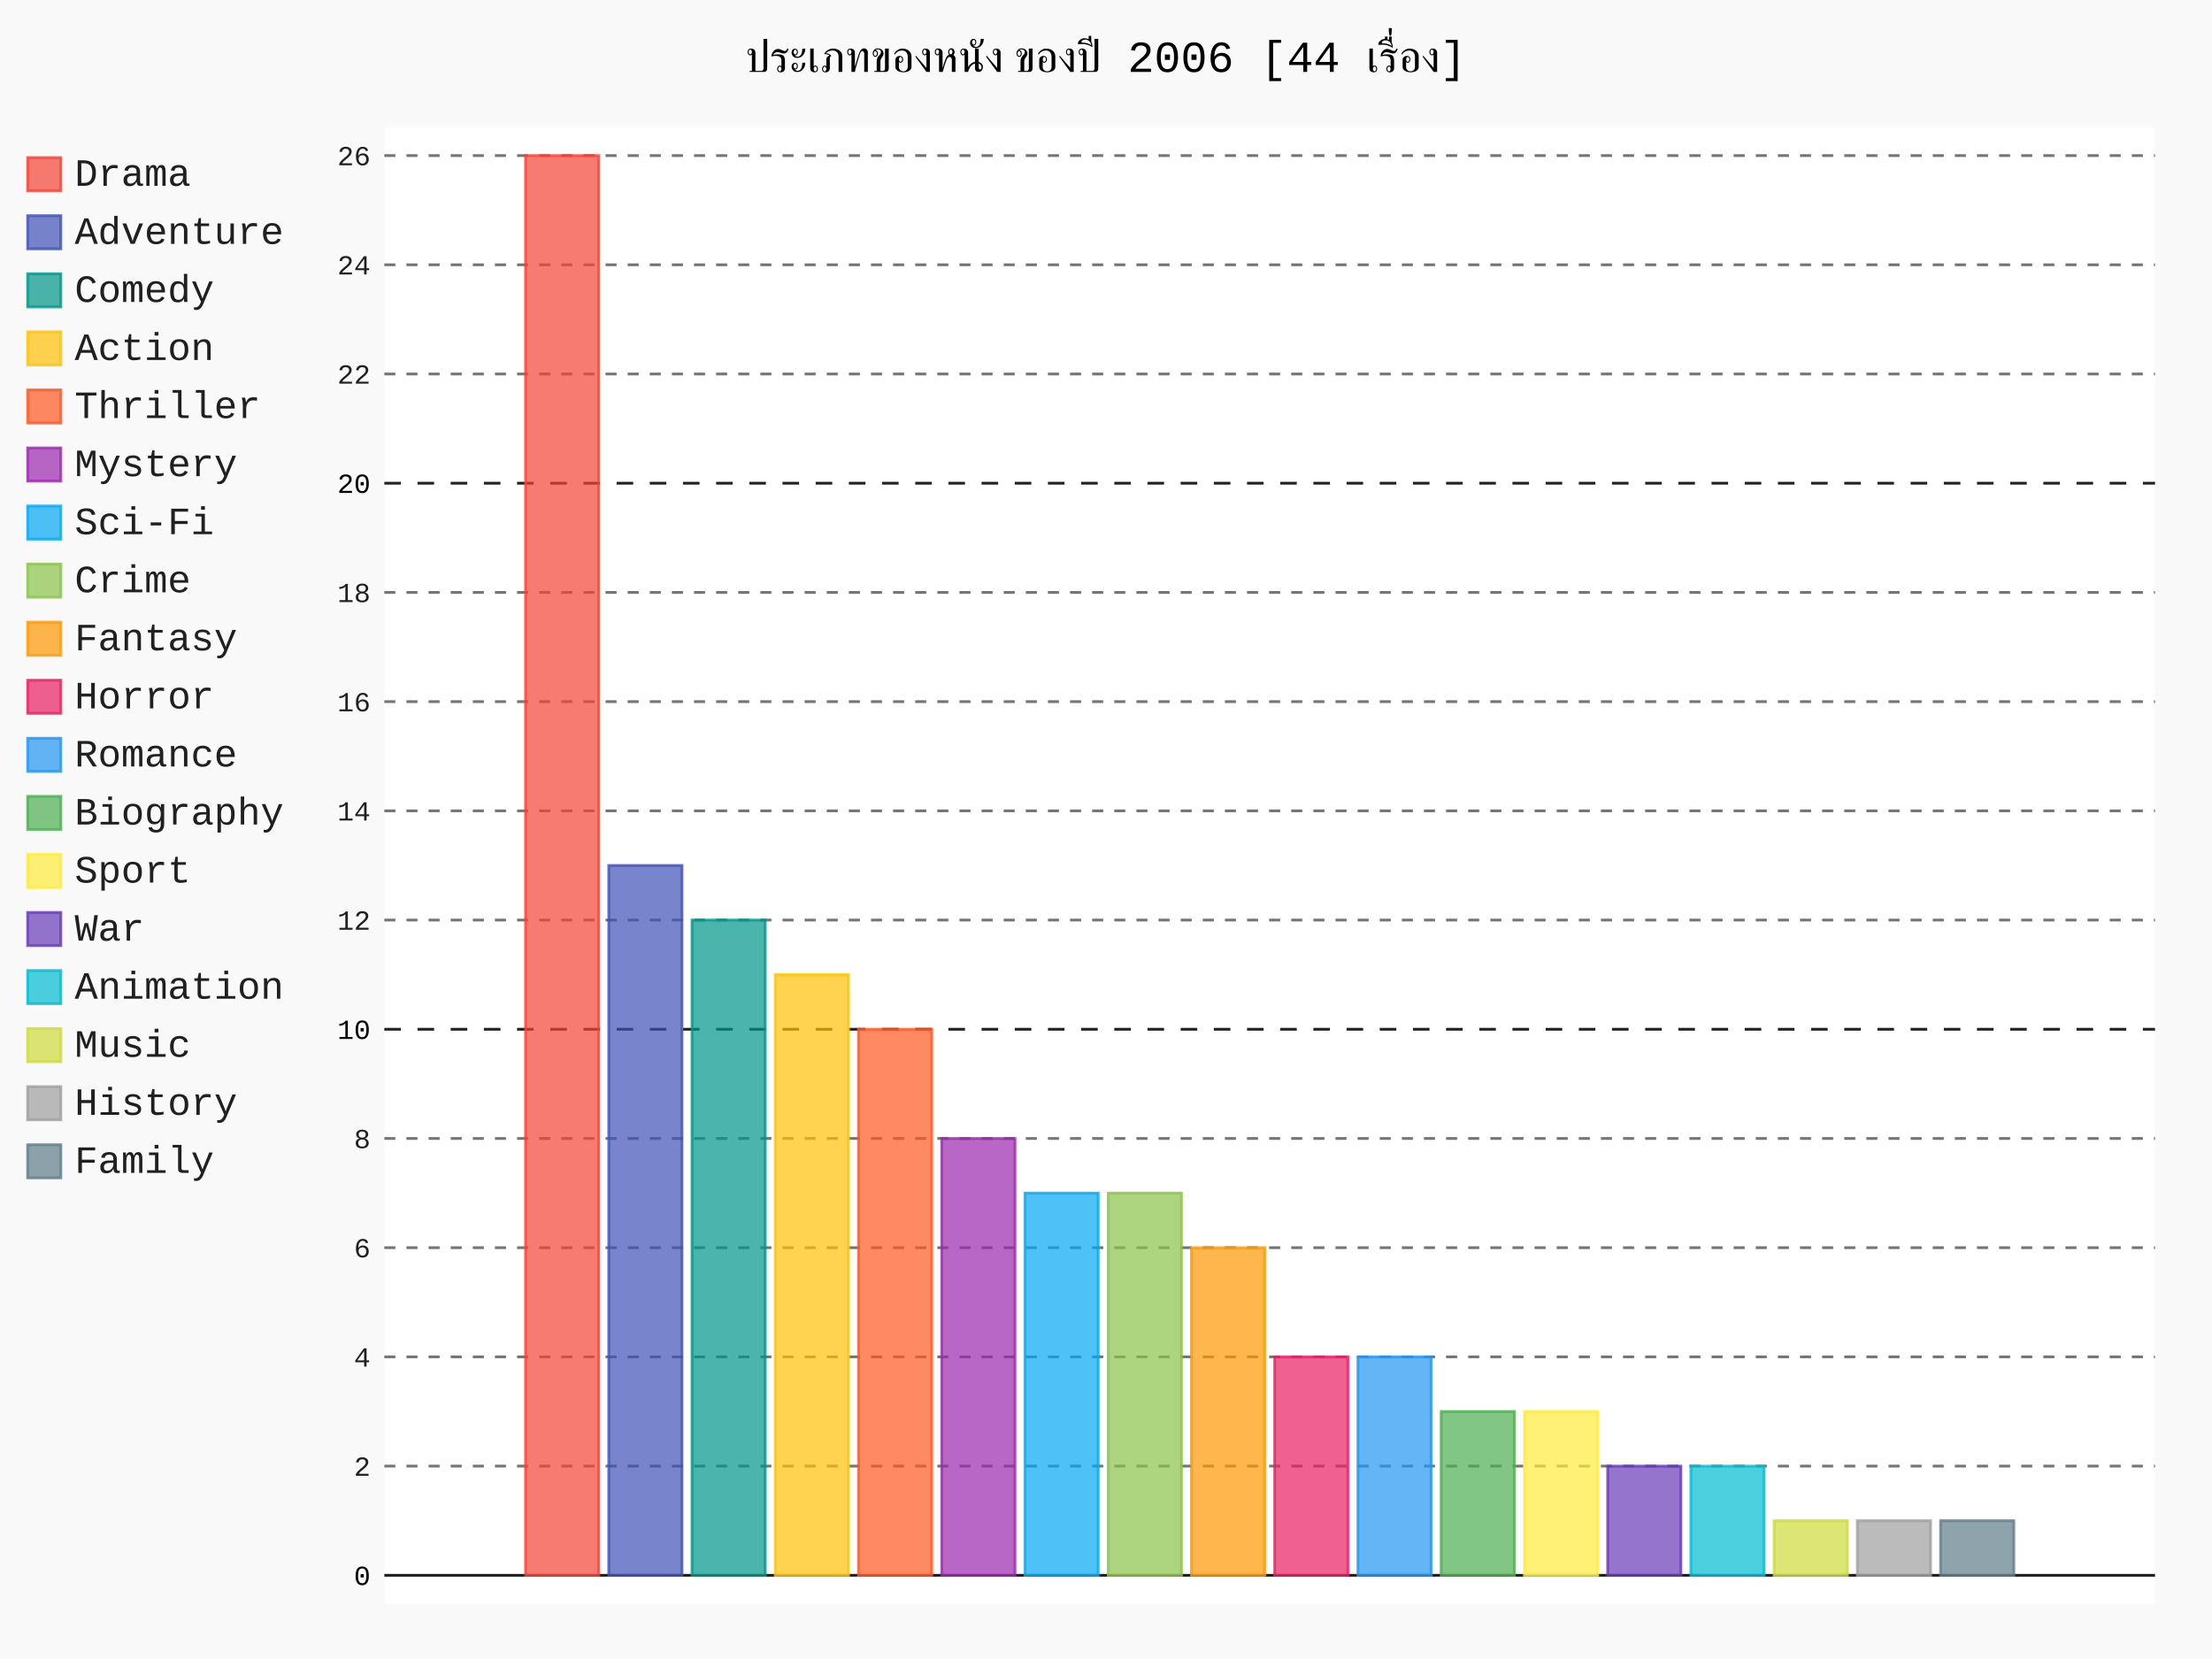
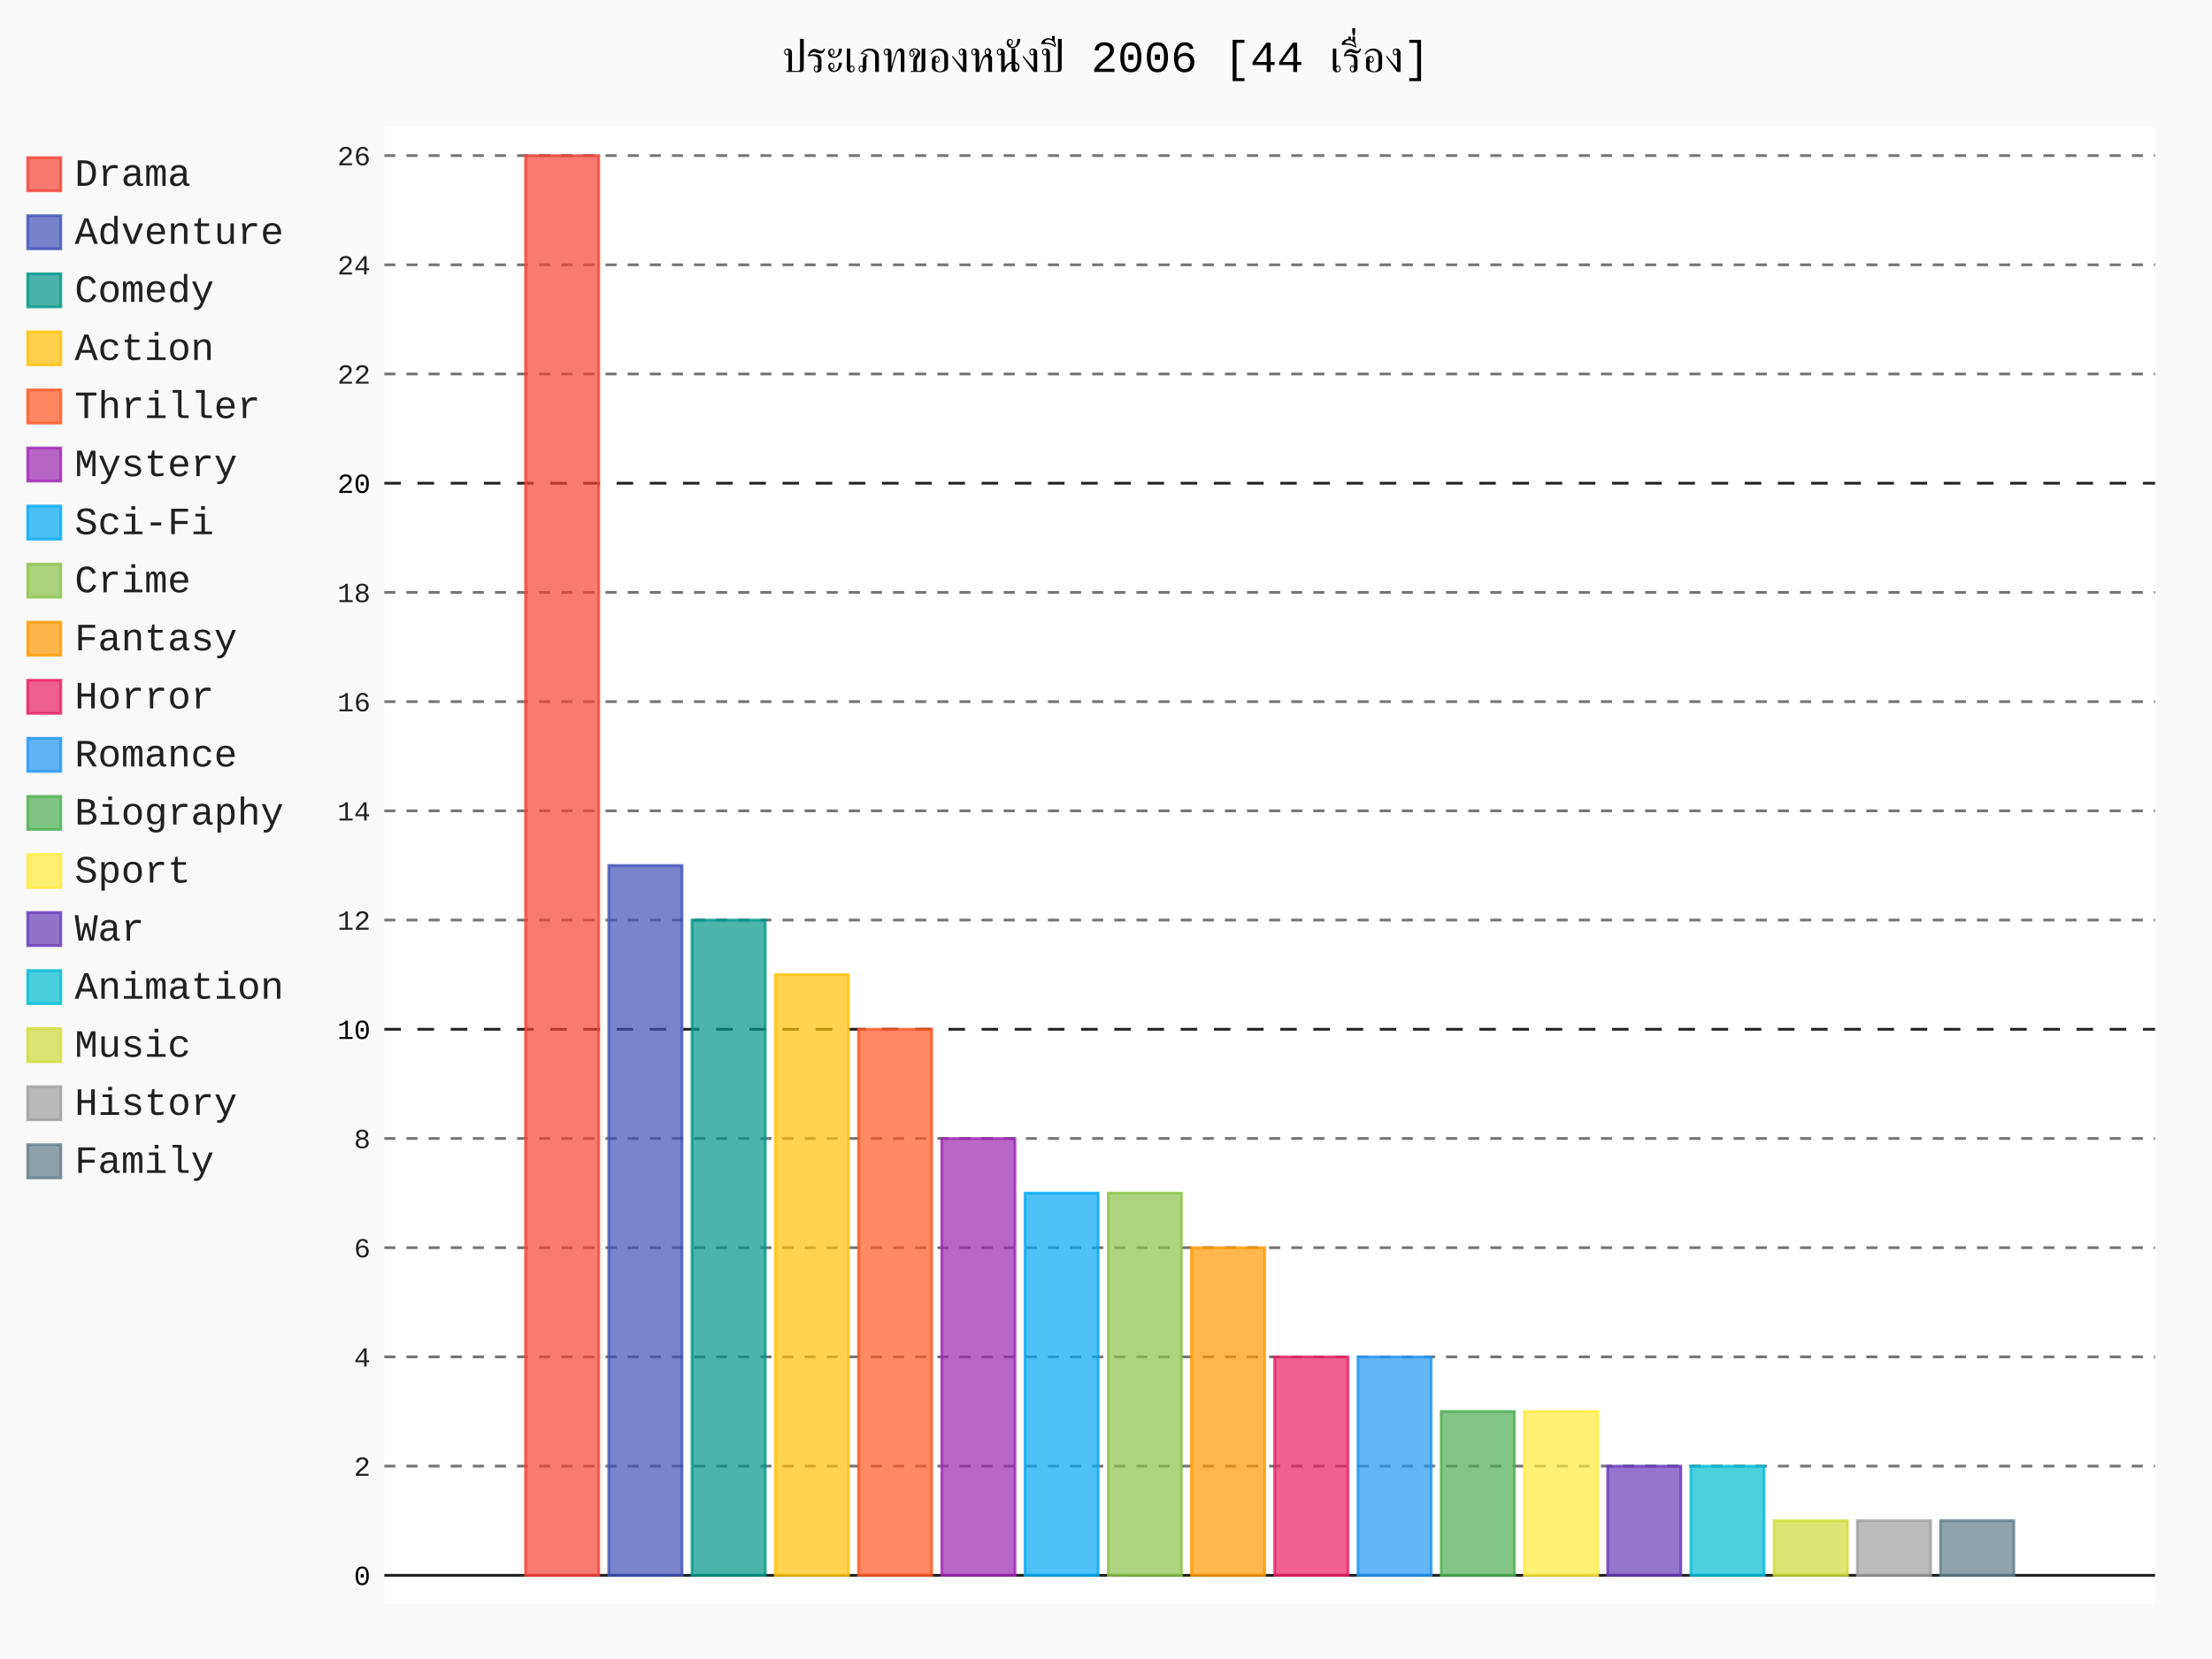
- <svg xmlns="http://www.w3.org/2000/svg" class="pygal-chart" id="chart-598dab80-f0e2-41a5-b23e-195b518a4ae0" viewBox="0 0 800 600">
+ <svg xmlns="http://www.w3.org/2000/svg" class="pygal-chart" id="chart-5f9f0651-afef-4d67-8a9f-a2c861f26c6f" viewBox="0 0 800 600">
  <defs>
-     <style type="text/css">#chart-598dab80-f0e2-41a5-b23e-195b518a4ae0{-webkit-user-select:none;-webkit-font-smoothing:antialiased;font-family:Consolas,"Liberation Mono",Menlo,Courier,monospace}#chart-598dab80-f0e2-41a5-b23e-195b518a4ae0 .title{font-family:Consolas,"Liberation Mono",Menlo,Courier,monospace;font-size:16px}#chart-598dab80-f0e2-41a5-b23e-195b518a4ae0 .legends .legend text{font-family:Consolas,"Liberation Mono",Menlo,Courier,monospace;font-size:14px}#chart-598dab80-f0e2-41a5-b23e-195b518a4ae0 .axis text{font-family:Consolas,"Liberation Mono",Menlo,Courier,monospace;font-size:10px}#chart-598dab80-f0e2-41a5-b23e-195b518a4ae0 .axis text.major{font-family:Consolas,"Liberation Mono",Menlo,Courier,monospace;font-size:10px}#chart-598dab80-f0e2-41a5-b23e-195b518a4ae0 .text-overlay text.value{font-family:Consolas,"Liberation Mono",Menlo,Courier,monospace;font-size:16px}#chart-598dab80-f0e2-41a5-b23e-195b518a4ae0 .text-overlay text.label{font-family:Consolas,"Liberation Mono",Menlo,Courier,monospace;font-size:10px}#chart-598dab80-f0e2-41a5-b23e-195b518a4ae0 .tooltip{font-family:Consolas,"Liberation Mono",Menlo,Courier,monospace;font-size:14px}#chart-598dab80-f0e2-41a5-b23e-195b518a4ae0 text.no_data{font-family:Consolas,"Liberation Mono",Menlo,Courier,monospace;font-size:64px}
- #chart-598dab80-f0e2-41a5-b23e-195b518a4ae0{background-color:rgba(249,249,249,1)}#chart-598dab80-f0e2-41a5-b23e-195b518a4ae0 path,#chart-598dab80-f0e2-41a5-b23e-195b518a4ae0 line,#chart-598dab80-f0e2-41a5-b23e-195b518a4ae0 rect,#chart-598dab80-f0e2-41a5-b23e-195b518a4ae0 circle{-webkit-transition:150ms;-moz-transition:150ms;transition:150ms}#chart-598dab80-f0e2-41a5-b23e-195b518a4ae0 .graph &gt; .background{fill:rgba(249,249,249,1)}#chart-598dab80-f0e2-41a5-b23e-195b518a4ae0 .plot &gt; .background{fill:rgba(255,255,255,1)}#chart-598dab80-f0e2-41a5-b23e-195b518a4ae0 .graph{fill:rgba(0,0,0,.87)}#chart-598dab80-f0e2-41a5-b23e-195b518a4ae0 text.no_data{fill:rgba(0,0,0,1)}#chart-598dab80-f0e2-41a5-b23e-195b518a4ae0 .title{fill:rgba(0,0,0,1)}#chart-598dab80-f0e2-41a5-b23e-195b518a4ae0 .legends .legend text{fill:rgba(0,0,0,.87)}#chart-598dab80-f0e2-41a5-b23e-195b518a4ae0 .legends .legend:hover text{fill:rgba(0,0,0,1)}#chart-598dab80-f0e2-41a5-b23e-195b518a4ae0 .axis .line{stroke:rgba(0,0,0,1)}#chart-598dab80-f0e2-41a5-b23e-195b518a4ae0 .axis .guide.line{stroke:rgba(0,0,0,.54)}#chart-598dab80-f0e2-41a5-b23e-195b518a4ae0 .axis .major.line{stroke:rgba(0,0,0,.87)}#chart-598dab80-f0e2-41a5-b23e-195b518a4ae0 .axis text.major{fill:rgba(0,0,0,1)}#chart-598dab80-f0e2-41a5-b23e-195b518a4ae0 .axis.y .guides:hover .guide.line,#chart-598dab80-f0e2-41a5-b23e-195b518a4ae0 .line-graph .axis.x .guides:hover .guide.line,#chart-598dab80-f0e2-41a5-b23e-195b518a4ae0 .stackedline-graph .axis.x .guides:hover .guide.line,#chart-598dab80-f0e2-41a5-b23e-195b518a4ae0 .xy-graph .axis.x .guides:hover .guide.line{stroke:rgba(0,0,0,1)}#chart-598dab80-f0e2-41a5-b23e-195b518a4ae0 .axis .guides:hover text{fill:rgba(0,0,0,1)}#chart-598dab80-f0e2-41a5-b23e-195b518a4ae0 .reactive{fill-opacity:.7;stroke-opacity:.8}#chart-598dab80-f0e2-41a5-b23e-195b518a4ae0 .ci{stroke:rgba(0,0,0,.87)}#chart-598dab80-f0e2-41a5-b23e-195b518a4ae0 .reactive.active,#chart-598dab80-f0e2-41a5-b23e-195b518a4ae0 .active .reactive{fill-opacity:.8;stroke-opacity:.9;stroke-width:4}#chart-598dab80-f0e2-41a5-b23e-195b518a4ae0 .ci .reactive.active{stroke-width:1.5}#chart-598dab80-f0e2-41a5-b23e-195b518a4ae0 .series text{fill:rgba(0,0,0,1)}#chart-598dab80-f0e2-41a5-b23e-195b518a4ae0 .tooltip rect{fill:rgba(255,255,255,1);stroke:rgba(0,0,0,1);-webkit-transition:opacity 150ms;-moz-transition:opacity 150ms;transition:opacity 150ms}#chart-598dab80-f0e2-41a5-b23e-195b518a4ae0 .tooltip .label{fill:rgba(0,0,0,.87)}#chart-598dab80-f0e2-41a5-b23e-195b518a4ae0 .tooltip .label{fill:rgba(0,0,0,.87)}#chart-598dab80-f0e2-41a5-b23e-195b518a4ae0 .tooltip .legend{font-size:.8em;fill:rgba(0,0,0,.54)}#chart-598dab80-f0e2-41a5-b23e-195b518a4ae0 .tooltip .x_label{font-size:.6em;fill:rgba(0,0,0,1)}#chart-598dab80-f0e2-41a5-b23e-195b518a4ae0 .tooltip .xlink{font-size:.5em;text-decoration:underline}#chart-598dab80-f0e2-41a5-b23e-195b518a4ae0 .tooltip .value{font-size:1.5em}#chart-598dab80-f0e2-41a5-b23e-195b518a4ae0 .bound{font-size:.5em}#chart-598dab80-f0e2-41a5-b23e-195b518a4ae0 .max-value{font-size:.75em;fill:rgba(0,0,0,.54)}#chart-598dab80-f0e2-41a5-b23e-195b518a4ae0 .map-element{fill:rgba(255,255,255,1);stroke:rgba(0,0,0,.54) !important}#chart-598dab80-f0e2-41a5-b23e-195b518a4ae0 .map-element .reactive{fill-opacity:inherit;stroke-opacity:inherit}#chart-598dab80-f0e2-41a5-b23e-195b518a4ae0 .color-0,#chart-598dab80-f0e2-41a5-b23e-195b518a4ae0 .color-0 a:visited{stroke:#F44336;fill:#F44336}#chart-598dab80-f0e2-41a5-b23e-195b518a4ae0 .color-1,#chart-598dab80-f0e2-41a5-b23e-195b518a4ae0 .color-1 a:visited{stroke:#3F51B5;fill:#3F51B5}#chart-598dab80-f0e2-41a5-b23e-195b518a4ae0 .color-2,#chart-598dab80-f0e2-41a5-b23e-195b518a4ae0 .color-2 a:visited{stroke:#009688;fill:#009688}#chart-598dab80-f0e2-41a5-b23e-195b518a4ae0 .color-3,#chart-598dab80-f0e2-41a5-b23e-195b518a4ae0 .color-3 a:visited{stroke:#FFC107;fill:#FFC107}#chart-598dab80-f0e2-41a5-b23e-195b518a4ae0 .color-4,#chart-598dab80-f0e2-41a5-b23e-195b518a4ae0 .color-4 a:visited{stroke:#FF5722;fill:#FF5722}#chart-598dab80-f0e2-41a5-b23e-195b518a4ae0 .color-5,#chart-598dab80-f0e2-41a5-b23e-195b518a4ae0 .color-5 a:visited{stroke:#9C27B0;fill:#9C27B0}#chart-598dab80-f0e2-41a5-b23e-195b518a4ae0 .color-6,#chart-598dab80-f0e2-41a5-b23e-195b518a4ae0 .color-6 a:visited{stroke:#03A9F4;fill:#03A9F4}#chart-598dab80-f0e2-41a5-b23e-195b518a4ae0 .color-7,#chart-598dab80-f0e2-41a5-b23e-195b518a4ae0 .color-7 a:visited{stroke:#8BC34A;fill:#8BC34A}#chart-598dab80-f0e2-41a5-b23e-195b518a4ae0 .color-8,#chart-598dab80-f0e2-41a5-b23e-195b518a4ae0 .color-8 a:visited{stroke:#FF9800;fill:#FF9800}#chart-598dab80-f0e2-41a5-b23e-195b518a4ae0 .color-9,#chart-598dab80-f0e2-41a5-b23e-195b518a4ae0 .color-9 a:visited{stroke:#E91E63;fill:#E91E63}#chart-598dab80-f0e2-41a5-b23e-195b518a4ae0 .color-10,#chart-598dab80-f0e2-41a5-b23e-195b518a4ae0 .color-10 a:visited{stroke:#2196F3;fill:#2196F3}#chart-598dab80-f0e2-41a5-b23e-195b518a4ae0 .color-11,#chart-598dab80-f0e2-41a5-b23e-195b518a4ae0 .color-11 a:visited{stroke:#4CAF50;fill:#4CAF50}#chart-598dab80-f0e2-41a5-b23e-195b518a4ae0 .color-12,#chart-598dab80-f0e2-41a5-b23e-195b518a4ae0 .color-12 a:visited{stroke:#FFEB3B;fill:#FFEB3B}#chart-598dab80-f0e2-41a5-b23e-195b518a4ae0 .color-13,#chart-598dab80-f0e2-41a5-b23e-195b518a4ae0 .color-13 a:visited{stroke:#673AB7;fill:#673AB7}#chart-598dab80-f0e2-41a5-b23e-195b518a4ae0 .color-14,#chart-598dab80-f0e2-41a5-b23e-195b518a4ae0 .color-14 a:visited{stroke:#00BCD4;fill:#00BCD4}#chart-598dab80-f0e2-41a5-b23e-195b518a4ae0 .color-15,#chart-598dab80-f0e2-41a5-b23e-195b518a4ae0 .color-15 a:visited{stroke:#CDDC39;fill:#CDDC39}#chart-598dab80-f0e2-41a5-b23e-195b518a4ae0 .color-16,#chart-598dab80-f0e2-41a5-b23e-195b518a4ae0 .color-16 a:visited{stroke:#9E9E9E;fill:#9E9E9E}#chart-598dab80-f0e2-41a5-b23e-195b518a4ae0 .color-17,#chart-598dab80-f0e2-41a5-b23e-195b518a4ae0 .color-17 a:visited{stroke:#607D8B;fill:#607D8B}#chart-598dab80-f0e2-41a5-b23e-195b518a4ae0 .text-overlay .color-0 text{fill:black}#chart-598dab80-f0e2-41a5-b23e-195b518a4ae0 .text-overlay .color-1 text{fill:black}#chart-598dab80-f0e2-41a5-b23e-195b518a4ae0 .text-overlay .color-2 text{fill:black}#chart-598dab80-f0e2-41a5-b23e-195b518a4ae0 .text-overlay .color-3 text{fill:black}#chart-598dab80-f0e2-41a5-b23e-195b518a4ae0 .text-overlay .color-4 text{fill:black}#chart-598dab80-f0e2-41a5-b23e-195b518a4ae0 .text-overlay .color-5 text{fill:black}#chart-598dab80-f0e2-41a5-b23e-195b518a4ae0 .text-overlay .color-6 text{fill:black}#chart-598dab80-f0e2-41a5-b23e-195b518a4ae0 .text-overlay .color-7 text{fill:black}#chart-598dab80-f0e2-41a5-b23e-195b518a4ae0 .text-overlay .color-8 text{fill:black}#chart-598dab80-f0e2-41a5-b23e-195b518a4ae0 .text-overlay .color-9 text{fill:black}#chart-598dab80-f0e2-41a5-b23e-195b518a4ae0 .text-overlay .color-10 text{fill:black}#chart-598dab80-f0e2-41a5-b23e-195b518a4ae0 .text-overlay .color-11 text{fill:black}#chart-598dab80-f0e2-41a5-b23e-195b518a4ae0 .text-overlay .color-12 text{fill:black}#chart-598dab80-f0e2-41a5-b23e-195b518a4ae0 .text-overlay .color-13 text{fill:black}#chart-598dab80-f0e2-41a5-b23e-195b518a4ae0 .text-overlay .color-14 text{fill:black}#chart-598dab80-f0e2-41a5-b23e-195b518a4ae0 .text-overlay .color-15 text{fill:black}#chart-598dab80-f0e2-41a5-b23e-195b518a4ae0 .text-overlay .color-16 text{fill:black}#chart-598dab80-f0e2-41a5-b23e-195b518a4ae0 .text-overlay .color-17 text{fill:black}
- #chart-598dab80-f0e2-41a5-b23e-195b518a4ae0 text.no_data{text-anchor:middle}#chart-598dab80-f0e2-41a5-b23e-195b518a4ae0 .guide.line{fill:none}#chart-598dab80-f0e2-41a5-b23e-195b518a4ae0 .centered{text-anchor:middle}#chart-598dab80-f0e2-41a5-b23e-195b518a4ae0 .title{text-anchor:middle}#chart-598dab80-f0e2-41a5-b23e-195b518a4ae0 .legends .legend text{fill-opacity:1}#chart-598dab80-f0e2-41a5-b23e-195b518a4ae0 .axis.x text{text-anchor:middle}#chart-598dab80-f0e2-41a5-b23e-195b518a4ae0 .axis.x:not(.web) text[transform]{text-anchor:start}#chart-598dab80-f0e2-41a5-b23e-195b518a4ae0 .axis.x:not(.web) text[transform].backwards{text-anchor:end}#chart-598dab80-f0e2-41a5-b23e-195b518a4ae0 .axis.y text{text-anchor:end}#chart-598dab80-f0e2-41a5-b23e-195b518a4ae0 .axis.y text[transform].backwards{text-anchor:start}#chart-598dab80-f0e2-41a5-b23e-195b518a4ae0 .axis.y2 text{text-anchor:start}#chart-598dab80-f0e2-41a5-b23e-195b518a4ae0 .axis.y2 text[transform].backwards{text-anchor:end}#chart-598dab80-f0e2-41a5-b23e-195b518a4ae0 .axis .guide.line{stroke-dasharray:4,4}#chart-598dab80-f0e2-41a5-b23e-195b518a4ae0 .axis .major.guide.line{stroke-dasharray:6,6}#chart-598dab80-f0e2-41a5-b23e-195b518a4ae0 .horizontal .axis.y .guide.line,#chart-598dab80-f0e2-41a5-b23e-195b518a4ae0 .horizontal .axis.y2 .guide.line,#chart-598dab80-f0e2-41a5-b23e-195b518a4ae0 .vertical .axis.x .guide.line{opacity:0}#chart-598dab80-f0e2-41a5-b23e-195b518a4ae0 .horizontal .axis.always_show .guide.line,#chart-598dab80-f0e2-41a5-b23e-195b518a4ae0 .vertical .axis.always_show .guide.line{opacity:1 !important}#chart-598dab80-f0e2-41a5-b23e-195b518a4ae0 .axis.y .guides:hover .guide.line,#chart-598dab80-f0e2-41a5-b23e-195b518a4ae0 .axis.y2 .guides:hover .guide.line,#chart-598dab80-f0e2-41a5-b23e-195b518a4ae0 .axis.x .guides:hover .guide.line{opacity:1}#chart-598dab80-f0e2-41a5-b23e-195b518a4ae0 .axis .guides:hover text{opacity:1}#chart-598dab80-f0e2-41a5-b23e-195b518a4ae0 .nofill{fill:none}#chart-598dab80-f0e2-41a5-b23e-195b518a4ae0 .subtle-fill{fill-opacity:.2}#chart-598dab80-f0e2-41a5-b23e-195b518a4ae0 .dot{stroke-width:1px;fill-opacity:1}#chart-598dab80-f0e2-41a5-b23e-195b518a4ae0 .dot.active{stroke-width:5px}#chart-598dab80-f0e2-41a5-b23e-195b518a4ae0 .dot.negative{fill:transparent}#chart-598dab80-f0e2-41a5-b23e-195b518a4ae0 text,#chart-598dab80-f0e2-41a5-b23e-195b518a4ae0 tspan{stroke:none !important}#chart-598dab80-f0e2-41a5-b23e-195b518a4ae0 .series text.active{opacity:1}#chart-598dab80-f0e2-41a5-b23e-195b518a4ae0 .tooltip rect{fill-opacity:.95;stroke-width:.5}#chart-598dab80-f0e2-41a5-b23e-195b518a4ae0 .tooltip text{fill-opacity:1}#chart-598dab80-f0e2-41a5-b23e-195b518a4ae0 .showable{visibility:hidden}#chart-598dab80-f0e2-41a5-b23e-195b518a4ae0 .showable.shown{visibility:visible}#chart-598dab80-f0e2-41a5-b23e-195b518a4ae0 .gauge-background{fill:rgba(229,229,229,1);stroke:none}#chart-598dab80-f0e2-41a5-b23e-195b518a4ae0 .bg-lines{stroke:rgba(249,249,249,1);stroke-width:2px}</style>
+     <style type="text/css">#chart-5f9f0651-afef-4d67-8a9f-a2c861f26c6f{-webkit-user-select:none;-webkit-font-smoothing:antialiased;font-family:Consolas,"Liberation Mono",Menlo,Courier,monospace}#chart-5f9f0651-afef-4d67-8a9f-a2c861f26c6f .title{font-family:Consolas,"Liberation Mono",Menlo,Courier,monospace;font-size:16px}#chart-5f9f0651-afef-4d67-8a9f-a2c861f26c6f .legends .legend text{font-family:Consolas,"Liberation Mono",Menlo,Courier,monospace;font-size:14px}#chart-5f9f0651-afef-4d67-8a9f-a2c861f26c6f .axis text{font-family:Consolas,"Liberation Mono",Menlo,Courier,monospace;font-size:10px}#chart-5f9f0651-afef-4d67-8a9f-a2c861f26c6f .axis text.major{font-family:Consolas,"Liberation Mono",Menlo,Courier,monospace;font-size:10px}#chart-5f9f0651-afef-4d67-8a9f-a2c861f26c6f .text-overlay text.value{font-family:Consolas,"Liberation Mono",Menlo,Courier,monospace;font-size:16px}#chart-5f9f0651-afef-4d67-8a9f-a2c861f26c6f .text-overlay text.label{font-family:Consolas,"Liberation Mono",Menlo,Courier,monospace;font-size:10px}#chart-5f9f0651-afef-4d67-8a9f-a2c861f26c6f .tooltip{font-family:Consolas,"Liberation Mono",Menlo,Courier,monospace;font-size:14px}#chart-5f9f0651-afef-4d67-8a9f-a2c861f26c6f text.no_data{font-family:Consolas,"Liberation Mono",Menlo,Courier,monospace;font-size:64px}
+ #chart-5f9f0651-afef-4d67-8a9f-a2c861f26c6f{background-color:rgba(249,249,249,1)}#chart-5f9f0651-afef-4d67-8a9f-a2c861f26c6f path,#chart-5f9f0651-afef-4d67-8a9f-a2c861f26c6f line,#chart-5f9f0651-afef-4d67-8a9f-a2c861f26c6f rect,#chart-5f9f0651-afef-4d67-8a9f-a2c861f26c6f circle{-webkit-transition:150ms;-moz-transition:150ms;transition:150ms}#chart-5f9f0651-afef-4d67-8a9f-a2c861f26c6f .graph &gt; .background{fill:rgba(249,249,249,1)}#chart-5f9f0651-afef-4d67-8a9f-a2c861f26c6f .plot &gt; .background{fill:rgba(255,255,255,1)}#chart-5f9f0651-afef-4d67-8a9f-a2c861f26c6f .graph{fill:rgba(0,0,0,.87)}#chart-5f9f0651-afef-4d67-8a9f-a2c861f26c6f text.no_data{fill:rgba(0,0,0,1)}#chart-5f9f0651-afef-4d67-8a9f-a2c861f26c6f .title{fill:rgba(0,0,0,1)}#chart-5f9f0651-afef-4d67-8a9f-a2c861f26c6f .legends .legend text{fill:rgba(0,0,0,.87)}#chart-5f9f0651-afef-4d67-8a9f-a2c861f26c6f .legends .legend:hover text{fill:rgba(0,0,0,1)}#chart-5f9f0651-afef-4d67-8a9f-a2c861f26c6f .axis .line{stroke:rgba(0,0,0,1)}#chart-5f9f0651-afef-4d67-8a9f-a2c861f26c6f .axis .guide.line{stroke:rgba(0,0,0,.54)}#chart-5f9f0651-afef-4d67-8a9f-a2c861f26c6f .axis .major.line{stroke:rgba(0,0,0,.87)}#chart-5f9f0651-afef-4d67-8a9f-a2c861f26c6f .axis text.major{fill:rgba(0,0,0,1)}#chart-5f9f0651-afef-4d67-8a9f-a2c861f26c6f .axis.y .guides:hover .guide.line,#chart-5f9f0651-afef-4d67-8a9f-a2c861f26c6f .line-graph .axis.x .guides:hover .guide.line,#chart-5f9f0651-afef-4d67-8a9f-a2c861f26c6f .stackedline-graph .axis.x .guides:hover .guide.line,#chart-5f9f0651-afef-4d67-8a9f-a2c861f26c6f .xy-graph .axis.x .guides:hover .guide.line{stroke:rgba(0,0,0,1)}#chart-5f9f0651-afef-4d67-8a9f-a2c861f26c6f .axis .guides:hover text{fill:rgba(0,0,0,1)}#chart-5f9f0651-afef-4d67-8a9f-a2c861f26c6f .reactive{fill-opacity:.7;stroke-opacity:.8}#chart-5f9f0651-afef-4d67-8a9f-a2c861f26c6f .ci{stroke:rgba(0,0,0,.87)}#chart-5f9f0651-afef-4d67-8a9f-a2c861f26c6f .reactive.active,#chart-5f9f0651-afef-4d67-8a9f-a2c861f26c6f .active .reactive{fill-opacity:.8;stroke-opacity:.9;stroke-width:4}#chart-5f9f0651-afef-4d67-8a9f-a2c861f26c6f .ci .reactive.active{stroke-width:1.5}#chart-5f9f0651-afef-4d67-8a9f-a2c861f26c6f .series text{fill:rgba(0,0,0,1)}#chart-5f9f0651-afef-4d67-8a9f-a2c861f26c6f .tooltip rect{fill:rgba(255,255,255,1);stroke:rgba(0,0,0,1);-webkit-transition:opacity 150ms;-moz-transition:opacity 150ms;transition:opacity 150ms}#chart-5f9f0651-afef-4d67-8a9f-a2c861f26c6f .tooltip .label{fill:rgba(0,0,0,.87)}#chart-5f9f0651-afef-4d67-8a9f-a2c861f26c6f .tooltip .label{fill:rgba(0,0,0,.87)}#chart-5f9f0651-afef-4d67-8a9f-a2c861f26c6f .tooltip .legend{font-size:.8em;fill:rgba(0,0,0,.54)}#chart-5f9f0651-afef-4d67-8a9f-a2c861f26c6f .tooltip .x_label{font-size:.6em;fill:rgba(0,0,0,1)}#chart-5f9f0651-afef-4d67-8a9f-a2c861f26c6f .tooltip .xlink{font-size:.5em;text-decoration:underline}#chart-5f9f0651-afef-4d67-8a9f-a2c861f26c6f .tooltip .value{font-size:1.5em}#chart-5f9f0651-afef-4d67-8a9f-a2c861f26c6f .bound{font-size:.5em}#chart-5f9f0651-afef-4d67-8a9f-a2c861f26c6f .max-value{font-size:.75em;fill:rgba(0,0,0,.54)}#chart-5f9f0651-afef-4d67-8a9f-a2c861f26c6f .map-element{fill:rgba(255,255,255,1);stroke:rgba(0,0,0,.54) !important}#chart-5f9f0651-afef-4d67-8a9f-a2c861f26c6f .map-element .reactive{fill-opacity:inherit;stroke-opacity:inherit}#chart-5f9f0651-afef-4d67-8a9f-a2c861f26c6f .color-0,#chart-5f9f0651-afef-4d67-8a9f-a2c861f26c6f .color-0 a:visited{stroke:#F44336;fill:#F44336}#chart-5f9f0651-afef-4d67-8a9f-a2c861f26c6f .color-1,#chart-5f9f0651-afef-4d67-8a9f-a2c861f26c6f .color-1 a:visited{stroke:#3F51B5;fill:#3F51B5}#chart-5f9f0651-afef-4d67-8a9f-a2c861f26c6f .color-2,#chart-5f9f0651-afef-4d67-8a9f-a2c861f26c6f .color-2 a:visited{stroke:#009688;fill:#009688}#chart-5f9f0651-afef-4d67-8a9f-a2c861f26c6f .color-3,#chart-5f9f0651-afef-4d67-8a9f-a2c861f26c6f .color-3 a:visited{stroke:#FFC107;fill:#FFC107}#chart-5f9f0651-afef-4d67-8a9f-a2c861f26c6f .color-4,#chart-5f9f0651-afef-4d67-8a9f-a2c861f26c6f .color-4 a:visited{stroke:#FF5722;fill:#FF5722}#chart-5f9f0651-afef-4d67-8a9f-a2c861f26c6f .color-5,#chart-5f9f0651-afef-4d67-8a9f-a2c861f26c6f .color-5 a:visited{stroke:#9C27B0;fill:#9C27B0}#chart-5f9f0651-afef-4d67-8a9f-a2c861f26c6f .color-6,#chart-5f9f0651-afef-4d67-8a9f-a2c861f26c6f .color-6 a:visited{stroke:#03A9F4;fill:#03A9F4}#chart-5f9f0651-afef-4d67-8a9f-a2c861f26c6f .color-7,#chart-5f9f0651-afef-4d67-8a9f-a2c861f26c6f .color-7 a:visited{stroke:#8BC34A;fill:#8BC34A}#chart-5f9f0651-afef-4d67-8a9f-a2c861f26c6f .color-8,#chart-5f9f0651-afef-4d67-8a9f-a2c861f26c6f .color-8 a:visited{stroke:#FF9800;fill:#FF9800}#chart-5f9f0651-afef-4d67-8a9f-a2c861f26c6f .color-9,#chart-5f9f0651-afef-4d67-8a9f-a2c861f26c6f .color-9 a:visited{stroke:#E91E63;fill:#E91E63}#chart-5f9f0651-afef-4d67-8a9f-a2c861f26c6f .color-10,#chart-5f9f0651-afef-4d67-8a9f-a2c861f26c6f .color-10 a:visited{stroke:#2196F3;fill:#2196F3}#chart-5f9f0651-afef-4d67-8a9f-a2c861f26c6f .color-11,#chart-5f9f0651-afef-4d67-8a9f-a2c861f26c6f .color-11 a:visited{stroke:#4CAF50;fill:#4CAF50}#chart-5f9f0651-afef-4d67-8a9f-a2c861f26c6f .color-12,#chart-5f9f0651-afef-4d67-8a9f-a2c861f26c6f .color-12 a:visited{stroke:#FFEB3B;fill:#FFEB3B}#chart-5f9f0651-afef-4d67-8a9f-a2c861f26c6f .color-13,#chart-5f9f0651-afef-4d67-8a9f-a2c861f26c6f .color-13 a:visited{stroke:#673AB7;fill:#673AB7}#chart-5f9f0651-afef-4d67-8a9f-a2c861f26c6f .color-14,#chart-5f9f0651-afef-4d67-8a9f-a2c861f26c6f .color-14 a:visited{stroke:#00BCD4;fill:#00BCD4}#chart-5f9f0651-afef-4d67-8a9f-a2c861f26c6f .color-15,#chart-5f9f0651-afef-4d67-8a9f-a2c861f26c6f .color-15 a:visited{stroke:#CDDC39;fill:#CDDC39}#chart-5f9f0651-afef-4d67-8a9f-a2c861f26c6f .color-16,#chart-5f9f0651-afef-4d67-8a9f-a2c861f26c6f .color-16 a:visited{stroke:#9E9E9E;fill:#9E9E9E}#chart-5f9f0651-afef-4d67-8a9f-a2c861f26c6f .color-17,#chart-5f9f0651-afef-4d67-8a9f-a2c861f26c6f .color-17 a:visited{stroke:#607D8B;fill:#607D8B}#chart-5f9f0651-afef-4d67-8a9f-a2c861f26c6f .text-overlay .color-0 text{fill:black}#chart-5f9f0651-afef-4d67-8a9f-a2c861f26c6f .text-overlay .color-1 text{fill:black}#chart-5f9f0651-afef-4d67-8a9f-a2c861f26c6f .text-overlay .color-2 text{fill:black}#chart-5f9f0651-afef-4d67-8a9f-a2c861f26c6f .text-overlay .color-3 text{fill:black}#chart-5f9f0651-afef-4d67-8a9f-a2c861f26c6f .text-overlay .color-4 text{fill:black}#chart-5f9f0651-afef-4d67-8a9f-a2c861f26c6f .text-overlay .color-5 text{fill:black}#chart-5f9f0651-afef-4d67-8a9f-a2c861f26c6f .text-overlay .color-6 text{fill:black}#chart-5f9f0651-afef-4d67-8a9f-a2c861f26c6f .text-overlay .color-7 text{fill:black}#chart-5f9f0651-afef-4d67-8a9f-a2c861f26c6f .text-overlay .color-8 text{fill:black}#chart-5f9f0651-afef-4d67-8a9f-a2c861f26c6f .text-overlay .color-9 text{fill:black}#chart-5f9f0651-afef-4d67-8a9f-a2c861f26c6f .text-overlay .color-10 text{fill:black}#chart-5f9f0651-afef-4d67-8a9f-a2c861f26c6f .text-overlay .color-11 text{fill:black}#chart-5f9f0651-afef-4d67-8a9f-a2c861f26c6f .text-overlay .color-12 text{fill:black}#chart-5f9f0651-afef-4d67-8a9f-a2c861f26c6f .text-overlay .color-13 text{fill:black}#chart-5f9f0651-afef-4d67-8a9f-a2c861f26c6f .text-overlay .color-14 text{fill:black}#chart-5f9f0651-afef-4d67-8a9f-a2c861f26c6f .text-overlay .color-15 text{fill:black}#chart-5f9f0651-afef-4d67-8a9f-a2c861f26c6f .text-overlay .color-16 text{fill:black}#chart-5f9f0651-afef-4d67-8a9f-a2c861f26c6f .text-overlay .color-17 text{fill:black}
+ #chart-5f9f0651-afef-4d67-8a9f-a2c861f26c6f text.no_data{text-anchor:middle}#chart-5f9f0651-afef-4d67-8a9f-a2c861f26c6f .guide.line{fill:none}#chart-5f9f0651-afef-4d67-8a9f-a2c861f26c6f .centered{text-anchor:middle}#chart-5f9f0651-afef-4d67-8a9f-a2c861f26c6f .title{text-anchor:middle}#chart-5f9f0651-afef-4d67-8a9f-a2c861f26c6f .legends .legend text{fill-opacity:1}#chart-5f9f0651-afef-4d67-8a9f-a2c861f26c6f .axis.x text{text-anchor:middle}#chart-5f9f0651-afef-4d67-8a9f-a2c861f26c6f .axis.x:not(.web) text[transform]{text-anchor:start}#chart-5f9f0651-afef-4d67-8a9f-a2c861f26c6f .axis.x:not(.web) text[transform].backwards{text-anchor:end}#chart-5f9f0651-afef-4d67-8a9f-a2c861f26c6f .axis.y text{text-anchor:end}#chart-5f9f0651-afef-4d67-8a9f-a2c861f26c6f .axis.y text[transform].backwards{text-anchor:start}#chart-5f9f0651-afef-4d67-8a9f-a2c861f26c6f .axis.y2 text{text-anchor:start}#chart-5f9f0651-afef-4d67-8a9f-a2c861f26c6f .axis.y2 text[transform].backwards{text-anchor:end}#chart-5f9f0651-afef-4d67-8a9f-a2c861f26c6f .axis .guide.line{stroke-dasharray:4,4}#chart-5f9f0651-afef-4d67-8a9f-a2c861f26c6f .axis .major.guide.line{stroke-dasharray:6,6}#chart-5f9f0651-afef-4d67-8a9f-a2c861f26c6f .horizontal .axis.y .guide.line,#chart-5f9f0651-afef-4d67-8a9f-a2c861f26c6f .horizontal .axis.y2 .guide.line,#chart-5f9f0651-afef-4d67-8a9f-a2c861f26c6f .vertical .axis.x .guide.line{opacity:0}#chart-5f9f0651-afef-4d67-8a9f-a2c861f26c6f .horizontal .axis.always_show .guide.line,#chart-5f9f0651-afef-4d67-8a9f-a2c861f26c6f .vertical .axis.always_show .guide.line{opacity:1 !important}#chart-5f9f0651-afef-4d67-8a9f-a2c861f26c6f .axis.y .guides:hover .guide.line,#chart-5f9f0651-afef-4d67-8a9f-a2c861f26c6f .axis.y2 .guides:hover .guide.line,#chart-5f9f0651-afef-4d67-8a9f-a2c861f26c6f .axis.x .guides:hover .guide.line{opacity:1}#chart-5f9f0651-afef-4d67-8a9f-a2c861f26c6f .axis .guides:hover text{opacity:1}#chart-5f9f0651-afef-4d67-8a9f-a2c861f26c6f .nofill{fill:none}#chart-5f9f0651-afef-4d67-8a9f-a2c861f26c6f .subtle-fill{fill-opacity:.2}#chart-5f9f0651-afef-4d67-8a9f-a2c861f26c6f .dot{stroke-width:1px;fill-opacity:1}#chart-5f9f0651-afef-4d67-8a9f-a2c861f26c6f .dot.active{stroke-width:5px}#chart-5f9f0651-afef-4d67-8a9f-a2c861f26c6f .dot.negative{fill:transparent}#chart-5f9f0651-afef-4d67-8a9f-a2c861f26c6f text,#chart-5f9f0651-afef-4d67-8a9f-a2c861f26c6f tspan{stroke:none !important}#chart-5f9f0651-afef-4d67-8a9f-a2c861f26c6f .series text.active{opacity:1}#chart-5f9f0651-afef-4d67-8a9f-a2c861f26c6f .tooltip rect{fill-opacity:.95;stroke-width:.5}#chart-5f9f0651-afef-4d67-8a9f-a2c861f26c6f .tooltip text{fill-opacity:1}#chart-5f9f0651-afef-4d67-8a9f-a2c861f26c6f .showable{visibility:hidden}#chart-5f9f0651-afef-4d67-8a9f-a2c861f26c6f .showable.shown{visibility:visible}#chart-5f9f0651-afef-4d67-8a9f-a2c861f26c6f .gauge-background{fill:rgba(229,229,229,1);stroke:none}#chart-5f9f0651-afef-4d67-8a9f-a2c861f26c6f .bg-lines{stroke:rgba(249,249,249,1);stroke-width:2px}</style>
  </defs>
  <g class="graph bar-graph vertical">
    <rect class="background" height="600" width="800" x="0" y="0" />
    <g class="plot" transform="translate(139, 46)">
      <rect class="background" height="534" width="640.4" x="0" y="0" />
      <g class="axis y always_show">
        <g class="guides">
          <path class="axis major line" d="M0 523.731 h640.4" />
          <text class="major" x="-5" y="527.231">0</text>
        </g>
        <g class="guides">
          <path class="guide line" d="M0 484.234 h640.4" />
          <text class="" x="-5" y="487.734">2</text>
        </g>
        <g class="guides">
          <path class="guide line" d="M0 444.737 h640.4" />
          <text class="" x="-5" y="448.237">4</text>
        </g>
        <g class="guides">
          <path class="guide line" d="M0 405.24 h640.4" />
          <text class="" x="-5" y="408.74">6</text>
        </g>
        <g class="guides">
          <path class="guide line" d="M0 365.743 h640.4" />
          <text class="" x="-5" y="369.243">8</text>
        </g>
        <g class="guides">
          <path class="major guide line" d="M0 326.246 h640.4" />
          <text class="major" x="-5" y="329.746">10</text>
        </g>
        <g class="guides">
          <path class="guide line" d="M0 286.749 h640.4" />
          <text class="" x="-5" y="290.249">12</text>
        </g>
        <g class="guides">
          <path class="guide line" d="M0 247.251 h640.4" />
          <text class="" x="-5" y="250.751">14</text>
        </g>
        <g class="guides">
          <path class="guide line" d="M0 207.754 h640.4" />
          <text class="" x="-5" y="211.254">16</text>
        </g>
        <g class="guides">
          <path class="guide line" d="M0 168.257 h640.4" />
          <text class="" x="-5" y="171.757">18</text>
        </g>
        <g class="guides">
          <path class="major guide line" d="M0 128.76 h640.4" />
          <text class="major" x="-5" y="132.26">20</text>
        </g>
        <g class="guides">
          <path class="guide line" d="M0 89.263 h640.4" />
          <text class="" x="-5" y="92.763">22</text>
        </g>
        <g class="guides">
          <path class="guide line" d="M0 49.766 h640.4" />
          <text class="" x="-5" y="53.266">24</text>
        </g>
        <g class="guides">
          <path class="guide line" d="M0 10.269 h640.4" />
          <text class="" x="-5" y="13.769">26</text>
        </g>
      </g>
      <g class="series serie-0 color-0">
        <g class="bars">
          <g class="bar">
            <rect class="rect reactive tooltip-trigger" height="513.462" rx="0" ry="0" width="26.492" x="51.068" y="10.269" />
          </g>
        </g>
      </g>
      <g class="series serie-1 color-1">
        <g class="bars">
          <g class="bar">
            <rect class="rect reactive tooltip-trigger" height="256.731" rx="0" ry="0" width="26.492" x="81.172" y="267.0" />
          </g>
        </g>
      </g>
      <g class="series serie-2 color-2">
        <g class="bars">
          <g class="bar">
            <rect class="rect reactive tooltip-trigger" height="236.982" rx="0" ry="0" width="26.492" x="111.276" y="286.749" />
          </g>
        </g>
      </g>
      <g class="series serie-3 color-3">
        <g class="bars">
          <g class="bar">
            <rect class="rect reactive tooltip-trigger" height="217.234" rx="0" ry="0" width="26.492" x="141.381" y="306.497" />
          </g>
        </g>
      </g>
      <g class="series serie-4 color-4">
        <g class="bars">
          <g class="bar">
            <rect class="rect reactive tooltip-trigger" height="197.485" rx="0" ry="0" width="26.492" x="171.485" y="326.246" />
          </g>
        </g>
      </g>
      <g class="series serie-5 color-5">
        <g class="bars">
          <g class="bar">
            <rect class="rect reactive tooltip-trigger" height="157.988" rx="0" ry="0" width="26.492" x="201.589" y="365.743" />
          </g>
        </g>
      </g>
      <g class="series serie-6 color-6">
        <g class="bars">
          <g class="bar">
            <rect class="rect reactive tooltip-trigger" height="138.24" rx="0" ry="0" width="26.492" x="231.693" y="385.491" />
          </g>
        </g>
      </g>
      <g class="series serie-7 color-7">
        <g class="bars">
          <g class="bar">
            <rect class="rect reactive tooltip-trigger" height="138.24" rx="0" ry="0" width="26.492" x="261.798" y="385.491" />
          </g>
        </g>
      </g>
      <g class="series serie-8 color-8">
        <g class="bars">
          <g class="bar">
            <rect class="rect reactive tooltip-trigger" height="118.491" rx="0" ry="0" width="26.492" x="291.902" y="405.24" />
          </g>
        </g>
      </g>
      <g class="series serie-9 color-9">
        <g class="bars">
          <g class="bar">
            <rect class="rect reactive tooltip-trigger" height="78.994" rx="0" ry="0" width="26.492" x="322.006" y="444.737" />
          </g>
        </g>
      </g>
      <g class="series serie-10 color-10">
        <g class="bars">
          <g class="bar">
            <rect class="rect reactive tooltip-trigger" height="78.994" rx="0" ry="0" width="26.492" x="352.111" y="444.737" />
          </g>
        </g>
      </g>
      <g class="series serie-11 color-11">
        <g class="bars">
          <g class="bar">
            <rect class="rect reactive tooltip-trigger" height="59.246" rx="0" ry="0" width="26.492" x="382.215" y="464.485" />
          </g>
        </g>
      </g>
      <g class="series serie-12 color-12">
        <g class="bars">
          <g class="bar">
            <rect class="rect reactive tooltip-trigger" height="59.246" rx="0" ry="0" width="26.492" x="412.319" y="464.485" />
          </g>
        </g>
      </g>
      <g class="series serie-13 color-13">
        <g class="bars">
          <g class="bar">
            <rect class="rect reactive tooltip-trigger" height="39.497" rx="0" ry="0" width="26.492" x="442.423" y="484.234" />
          </g>
        </g>
      </g>
      <g class="series serie-14 color-14">
        <g class="bars">
          <g class="bar">
            <rect class="rect reactive tooltip-trigger" height="39.497" rx="0" ry="0" width="26.492" x="472.528" y="484.234" />
          </g>
        </g>
      </g>
      <g class="series serie-15 color-15">
        <g class="bars">
          <g class="bar">
            <rect class="rect reactive tooltip-trigger" height="19.749" rx="0" ry="0" width="26.492" x="502.632" y="503.982" />
          </g>
        </g>
      </g>
      <g class="series serie-16 color-16">
        <g class="bars">
          <g class="bar">
            <rect class="rect reactive tooltip-trigger" height="19.749" rx="0" ry="0" width="26.492" x="532.736" y="503.982" />
          </g>
        </g>
      </g>
      <g class="series serie-17 color-17">
        <g class="bars">
          <g class="bar">
            <rect class="rect reactive tooltip-trigger" height="19.749" rx="0" ry="0" width="26.492" x="562.84" y="503.982" />
          </g>
        </g>
      </g>
    </g>
    <g class="titles">
-       <text class="title plot_title" x="400.0" y="26">ประเภทของหนัง ของปี 2006 [44 เรื่อง]</text>
+       <text class="title plot_title" x="400.0" y="26">ประเภทของหนังปี 2006 [44 เรื่อง]</text>
    </g>
    <g class="plot overlay" transform="translate(139, 46)">
      <g class="series serie-0 color-0" />
      <g class="series serie-1 color-1" />
      <g class="series serie-2 color-2" />
      <g class="series serie-3 color-3" />
      <g class="series serie-4 color-4" />
      <g class="series serie-5 color-5" />
      <g class="series serie-6 color-6" />
      <g class="series serie-7 color-7" />
      <g class="series serie-8 color-8" />
      <g class="series serie-9 color-9" />
      <g class="series serie-10 color-10" />
      <g class="series serie-11 color-11" />
      <g class="series serie-12 color-12" />
      <g class="series serie-13 color-13" />
      <g class="series serie-14 color-14" />
      <g class="series serie-15 color-15" />
      <g class="series serie-16 color-16" />
      <g class="series serie-17 color-17" />
    </g>
    <g class="plot text-overlay" transform="translate(139, 46)">
      <g class="series serie-0 color-0" />
      <g class="series serie-1 color-1" />
      <g class="series serie-2 color-2" />
      <g class="series serie-3 color-3" />
      <g class="series serie-4 color-4" />
      <g class="series serie-5 color-5" />
      <g class="series serie-6 color-6" />
      <g class="series serie-7 color-7" />
      <g class="series serie-8 color-8" />
      <g class="series serie-9 color-9" />
      <g class="series serie-10 color-10" />
      <g class="series serie-11 color-11" />
      <g class="series serie-12 color-12" />
      <g class="series serie-13 color-13" />
      <g class="series serie-14 color-14" />
      <g class="series serie-15 color-15" />
      <g class="series serie-16 color-16" />
      <g class="series serie-17 color-17" />
    </g>
    <g class="plot tooltip-overlay" transform="translate(139, 46)">
      <g class="tooltip" style="opacity: 0" transform="translate(0 0)">
        <rect class="tooltip-box" height="0" rx="0" ry="0" width="0" />
        <g class="text" />
      </g>
    </g>
    <g class="legends" transform="translate(10, 56)">
      <g class="legend reactive activate-serie" id="activate-serie-0">
        <rect class="color-0 reactive" height="12" width="12" x="0.0" y="1.0" />
        <text x="17.0" y="11.2">Drama</text>
      </g>
      <g class="legend reactive activate-serie" id="activate-serie-1">
        <rect class="color-1 reactive" height="12" width="12" x="0.0" y="22.0" />
        <text x="17.0" y="32.2">Adventure</text>
      </g>
      <g class="legend reactive activate-serie" id="activate-serie-2">
        <rect class="color-2 reactive" height="12" width="12" x="0.0" y="43.0" />
        <text x="17.0" y="53.2">Comedy</text>
      </g>
      <g class="legend reactive activate-serie" id="activate-serie-3">
        <rect class="color-3 reactive" height="12" width="12" x="0.0" y="64.0" />
        <text x="17.0" y="74.2">Action</text>
      </g>
      <g class="legend reactive activate-serie" id="activate-serie-4">
        <rect class="color-4 reactive" height="12" width="12" x="0.0" y="85.0" />
        <text x="17.0" y="95.2">Thriller</text>
      </g>
      <g class="legend reactive activate-serie" id="activate-serie-5">
        <rect class="color-5 reactive" height="12" width="12" x="0.0" y="106.0" />
        <text x="17.0" y="116.2">Mystery</text>
      </g>
      <g class="legend reactive activate-serie" id="activate-serie-6">
        <rect class="color-6 reactive" height="12" width="12" x="0.0" y="127.0" />
        <text x="17.0" y="137.2">Sci-Fi</text>
      </g>
      <g class="legend reactive activate-serie" id="activate-serie-7">
        <rect class="color-7 reactive" height="12" width="12" x="0.0" y="148.0" />
        <text x="17.0" y="158.2">Crime</text>
      </g>
      <g class="legend reactive activate-serie" id="activate-serie-8">
        <rect class="color-8 reactive" height="12" width="12" x="0.0" y="169.0" />
        <text x="17.0" y="179.2">Fantasy</text>
      </g>
      <g class="legend reactive activate-serie" id="activate-serie-9">
        <rect class="color-9 reactive" height="12" width="12" x="0.0" y="190.0" />
        <text x="17.0" y="200.2">Horror</text>
      </g>
      <g class="legend reactive activate-serie" id="activate-serie-10">
        <rect class="color-10 reactive" height="12" width="12" x="0.0" y="211.0" />
        <text x="17.0" y="221.2">Romance</text>
      </g>
      <g class="legend reactive activate-serie" id="activate-serie-11">
        <rect class="color-11 reactive" height="12" width="12" x="0.0" y="232.0" />
        <text x="17.0" y="242.2">Biography</text>
      </g>
      <g class="legend reactive activate-serie" id="activate-serie-12">
        <rect class="color-12 reactive" height="12" width="12" x="0.0" y="253.0" />
        <text x="17.0" y="263.2">Sport</text>
      </g>
      <g class="legend reactive activate-serie" id="activate-serie-13">
        <rect class="color-13 reactive" height="12" width="12" x="0.0" y="274.0" />
        <text x="17.0" y="284.2">War</text>
      </g>
      <g class="legend reactive activate-serie" id="activate-serie-14">
        <rect class="color-14 reactive" height="12" width="12" x="0.0" y="295.0" />
        <text x="17.0" y="305.2">Animation</text>
      </g>
      <g class="legend reactive activate-serie" id="activate-serie-15">
        <rect class="color-15 reactive" height="12" width="12" x="0.0" y="316.0" />
        <text x="17.0" y="326.2">Music</text>
      </g>
      <g class="legend reactive activate-serie" id="activate-serie-16">
        <rect class="color-16 reactive" height="12" width="12" x="0.0" y="337.0" />
        <text x="17.0" y="347.2">History</text>
      </g>
      <g class="legend reactive activate-serie" id="activate-serie-17">
        <rect class="color-17 reactive" height="12" width="12" x="0.0" y="358.0" />
        <text x="17.0" y="368.2">Family</text>
      </g>
    </g>
    <g class="legends" transform="translate(790, 56)" />
  </g>
</svg>
